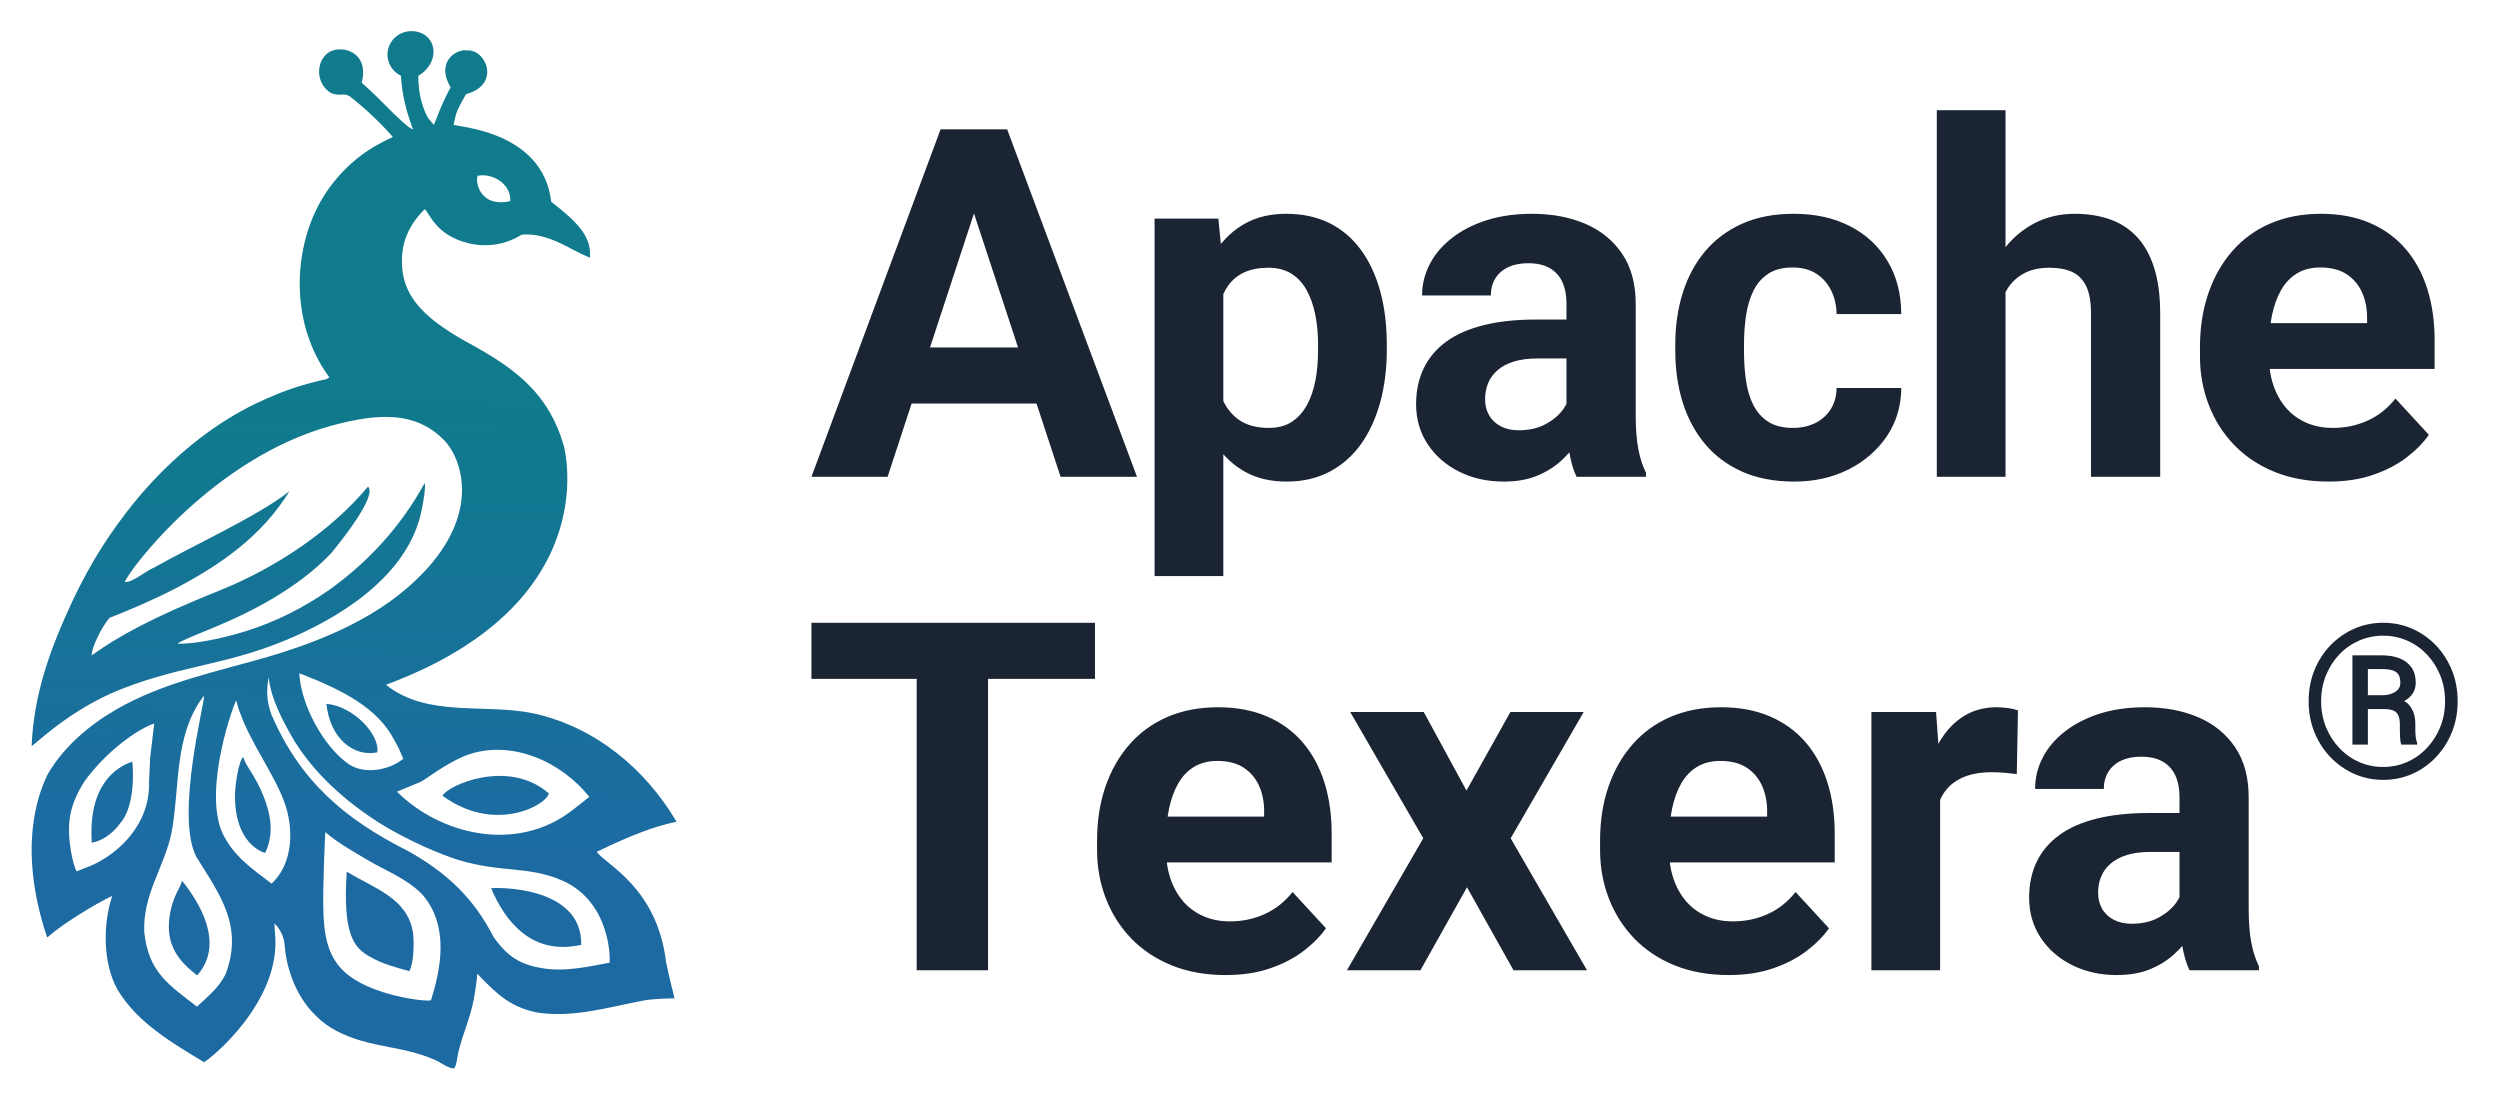
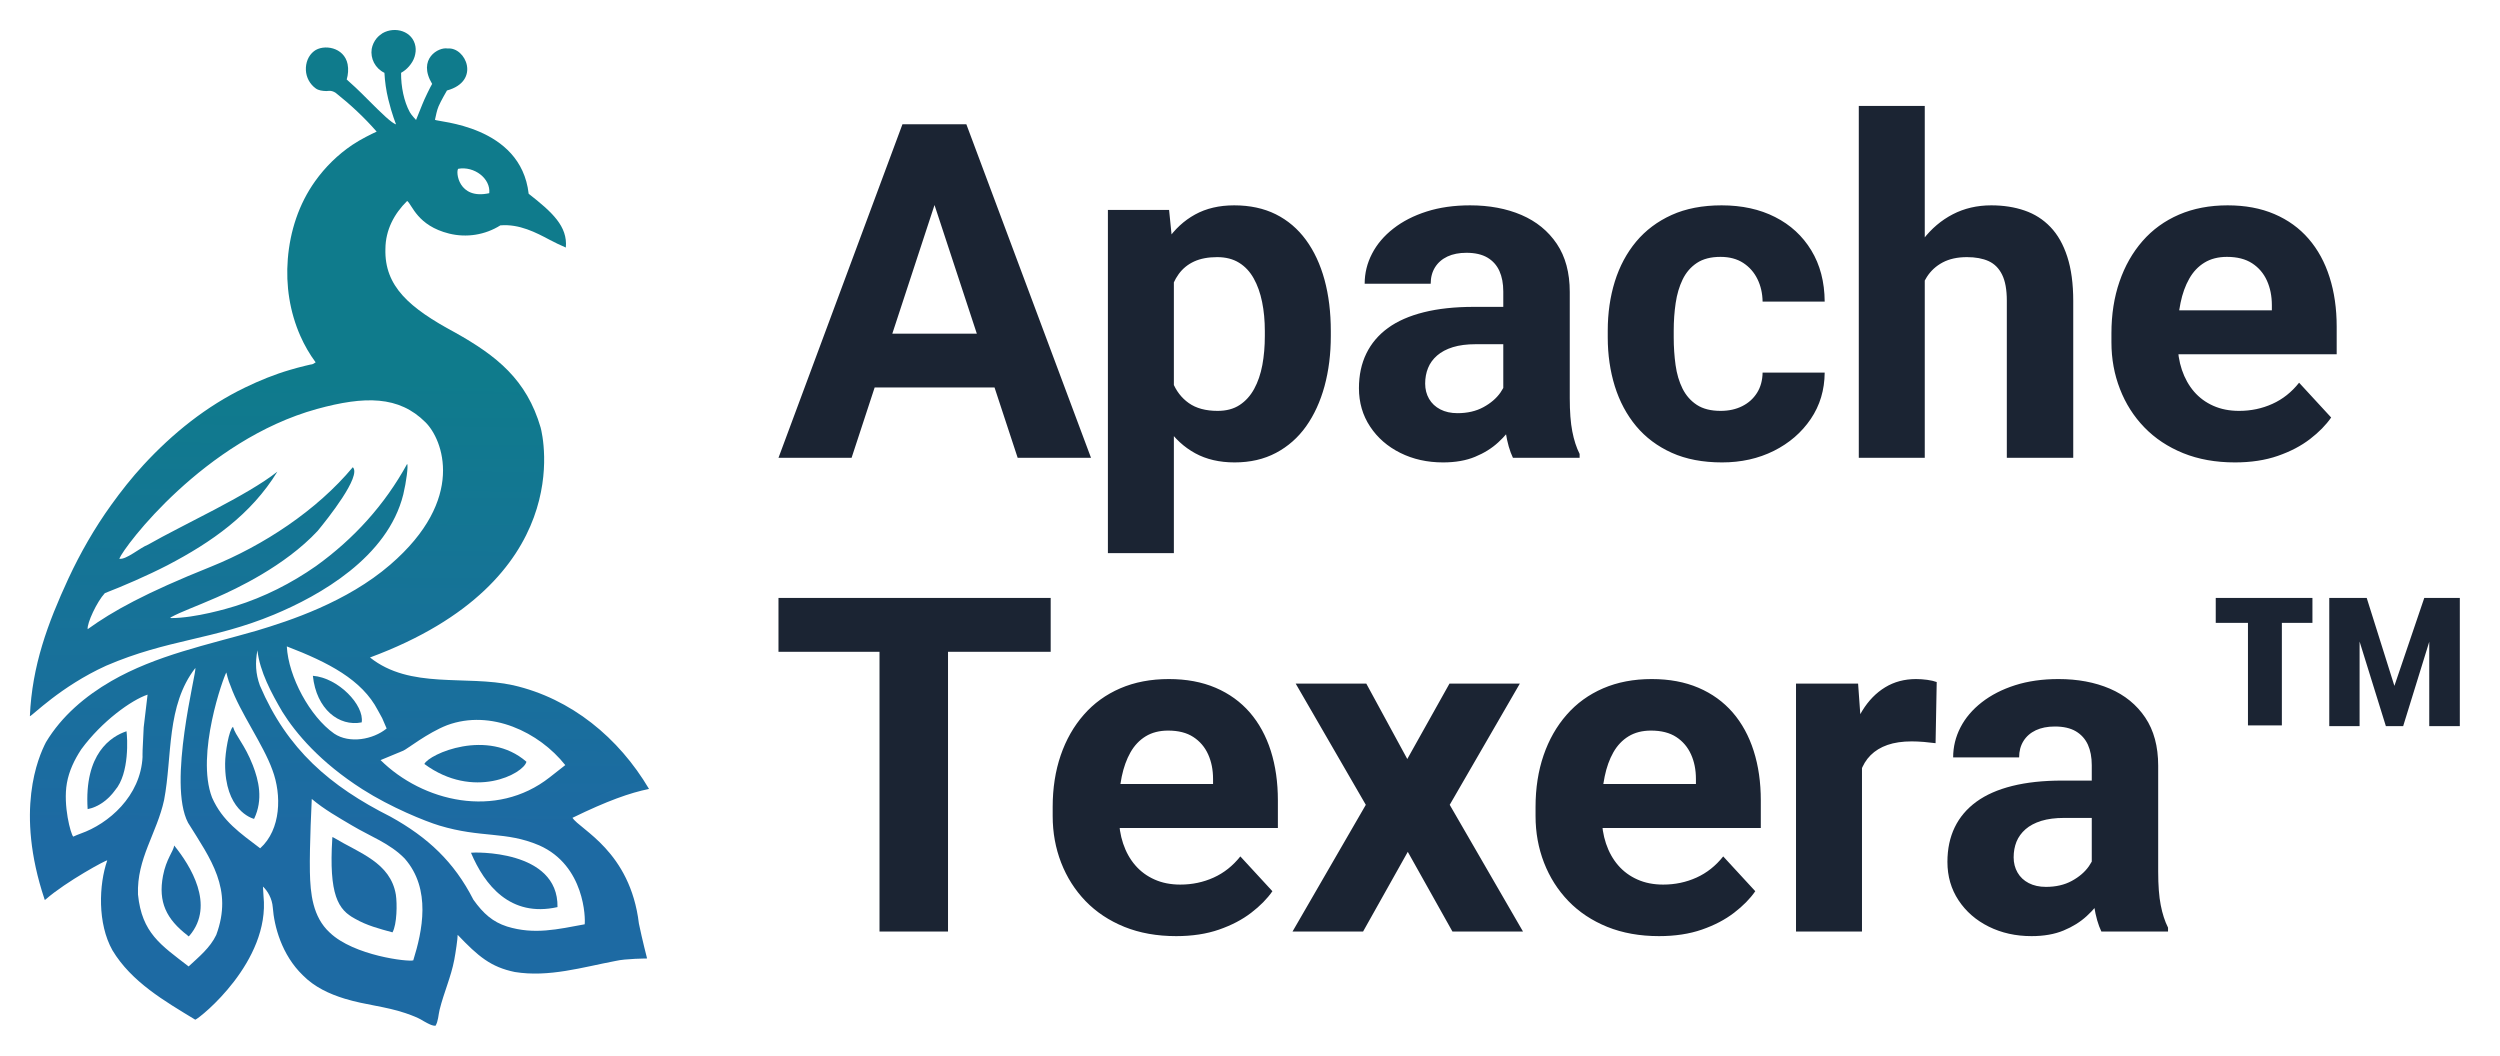
- <svg xmlns="http://www.w3.org/2000/svg" viewBox="0 0 481.81 212.00" width="482" height="212" role="img" aria-labelledby="t">
+ <svg xmlns="http://www.w3.org/2000/svg" viewBox="0 0 502.10 212.00" width="502" height="212" role="img" aria-labelledby="t">
  <defs>
    <linearGradient id="tx-g" gradientUnits="userSpaceOnUse" x1="267.049" y1="-609.181" x2="257.154" y2="626.972">
      <stop offset="0.361" stop-color="#0f7b8c" />
      <stop offset="0.802" stop-color="#1d6aa3" />
    </linearGradient>
  </defs>
  <g transform="translate(6.000 6.000) scale(0.167074) translate(103.3818 579.9427)" fill="url(#tx-g)">
    <path d="M -33.939,356.664 C -21.224,354.23 -9.323,345.599 -0.92,333.92 c 17.559,-20.399 14.732,-63.713 13.69,-70.86 -18.32,6.137 -51.056,26.521 -46.709,93.604 z" />
    <path d="m 56.65,436.83 c -5.981,31.538 4.027,52.005 29.46,71.62 l 1.279,1.237 L 88.78,508.45 c 30.544,-36.428 1.014,-83.692 -18.67,-108.03 -0.913,7.028 -9.541,15.904 -13.46,36.41 z" />
    <path d="m 131.32,301.98 c -0.299,55.528 31.385,65.522 34.81,66.44 11.176,-23.299 5.55,-46.21 -1.47,-64.4 -10.073,-25.675 -20.576,-34.97 -23.87,-46.3 -4.787,3.548 -9.411,30.484 -9.47,44.26 z" />
    <path d="m 260.16,391.77 c -4.211,68.121 6.981,85.873 27.34,96.67 13.996,8.089 29.543,12.168 45.022,16.357 5.423,-9.725 5.702,-34.356 4.048,-45.247 -6.453,-38.695 -44.1,-50.124 -74.42,-68.45 l -1.837,-0.914 z" />
    <path d="m -85.463,465.866 c 0.268,-0.102 0.704,-0.342 0.994,-0.598 24.355,-21.438 74.711,-48.731 74.063,-46.862 -10.049,28.995 -11.857,75.708 6.285,107.974 22.907,38.087 62.586,60.961 99.571,83.43 6.402,-2.496 90.172,-70.074 82.02,-148.709 l -0.67,-11.342 c 5.416,4.959 11.095,14.37 11.84,25.24 1.638,22.271 10.54,56.766 36.18,81.471 13.927,14.113 31.621,22.345 50.291,28.08 25.578,7.776 48.7,9.121 73.03,17.359 19.448,6.663 20.377,9.325 26.029,11.91 3.354,1.664 6.308,3.311 10.02,3.311 3.339,-5.18 3.447,-13.054 4.951,-19.231 5.234,-21.158 13.711,-39.323 17.66,-60.199 1.56,-8.13 4.205,-26.004 4.059,-29.92 24.757,25.914 39.741,38.696 68.68,44.68 40.965,6.659 81.371,-5.747 121.36,-13.33 11.649,-2.762 37.663,-2.916 37.663,-2.916 0,0 -5.886,-22.733 -9.843,-42.064 C 618.275,407.151 557.672,381.152 548.889,367.101 590.861,346.608 618.142,337.028 640.899,332.409 604.526,270.927 547.397,223.707 477.539,207.731 420.352,195.2 353.967,212.976 305.49,174.379 554.331,82.053 513.563,-90.726 510.639,-101.899 c -16.805,-57.694 -52.674,-86.209 -102.85,-114.33 -54.859,-29.484 -85.05,-55.465 -83.78,-100.541 0.155,-22.637 10.359,-42.14 26.16,-57.658 6.15,4.742 12.146,29.684 50.381,39.229 21.04,5.21 43.289,1.661 61.639,-9.869 22.837,-1.942 43.074,8.757 59.151,17.299 6.51,3.429 12.261,6.195 19.549,9.371 2.377,-25.581 -16.541,-42.658 -44.68,-64.68 -9.378,-82.526 -109.999,-86.237 -112.644,-88.883 1.23,-5.4 2.215,-11.147 4.365,-16.247 2.58,-6.17 10.067,-19.002 10.067,-19.002 40.97,-11.161 22.637,-52.539 0.794,-50.469 -10.778,-2.1 -36.672,12.427 -18.611,42.57 -1.858,2.94 -9.411,18.387 -11.799,24.59 -2.27,5.88 -7.541,18.75 -7.541,18.75 0,0 -5.669,-6 -7.449,-9.26 -7.123,-12.938 -10.712,-30.932 -10.541,-47.41 3.59,-2 6.82,-4.62 9.51,-7.75 2.98,-3.44 5.462,-7.351 6.762,-11.721 1.19,-4.03 1.719,-8.249 0.979,-12.359 -3.209,-18.345 -24.577,-24.497 -39.639,-15.75 -2.56,1.74 -5.02,3.649 -6.99,6.029 -3.04,3.71 -5.101,8.141 -5.961,12.871 -0.84,5.67 0.141,11.439 2.771,16.539 2.75,5.29 7.159,9.561 12.549,12.141 0.55,10.64 2.08,21.229 4.58,31.619 4.449,18.428 9.43,30.381 9.43,30.381 -5.196,-1.466 -16.789,-12.635 -34.229,-30.131 -4.78,-4.81 -9.572,-9.569 -14.512,-14.209 -3.48,-3.28 -7.029,-6.51 -10.619,-9.66 1.72,-5.9 2.267,-12.24 1.105,-18.319 -4.097,-20.678 -29.092,-24.527 -40.435,-15.701 -6.91,5.36 -10.14,14.05 -9.74,22.85 0.4,8.67 4.72,16.71 11.74,21.84 3.515,2.569 7.977,3.079 12.779,3.25 2.36,-0.25 4.73,-0.481 6.98,0.129 1.51,0.42 2.94,1.091 4.24,1.951 17.798,14.101 34.4,29.577 49.34,46.68 -5.827,2.667 -19.012,9.034 -29.33,16 -17.39,11.73 -32.49,26.54 -44.66,43.61 -19.57,27.4 -30.16,60.05 -32.84,93.67 -2.54,31.62 2.351,63.45 15.141,92.45 4.95,11.19 11.1,21.81 18.35,31.66 l -3.34,2 c -0.93,0.46 -2,0.42 -3,0.65 -2.04,0.46 -4.079,0.94 -6.109,1.43 -6.22,1.44 -12.351,3.191 -18.481,4.971 -18.5,5.4 -36.389,12.71 -53.779,21.1 -46.51,22.43 -87.161,55.1 -122.221,93.11 -14.01,15.18 -26.819,31.409 -38.889,48.209 C -25.569,18.769 -42.58,48.42 -56.99,79.33 -82.046,133.534 -100.787,184.366 -103.382,244.951 c 2.45,0 36.785,-35.689 91.681,-60.682 74.412,-32.04 128.478,-30.905 201.79,-61.44 54.499,-22.698 136.668,-68.663 155.42,-144.501 3.619,-15.019 6.102,-34.373 4.66,-36.68 -26.997,49.258 -64.042,90.075 -109.62,122.87 -29.69,20.75 -62.181,37.19 -96.741,48 -8.524,2.67 -48.014,14.51 -77.709,14.51 l -0.65,-0.67 c 14.67,-7.778 27.398,-11.805 55.83,-24.25 22.079,-9.688 81.622,-37.301 121.241,-79.85 12.125,-14.71 53.098,-66.128 42.309,-76.6 C 241.509,-2.429 177.577,39.678 114.601,65.109 35.173,96.917 -3.848,118.69 -33.91,140.369 -34.918,133.355 -22.828,107.308 -13.25,97.029 8.51,88.62 37.331,76.215 62.069,63.48 115.2,35.704 162.487,2.614 194.14,-49.01 157.842,-20.183 80.617,14.773 38.69,38.748 29.118,42.374 12.145,57.305 4.09,55.689 10.086,40.668 106.192,-86.983 241.849,-124.389 c 57.329,-15.706 98.328,-15.963 130.331,16.039 20.557,20.265 49.442,92.123 -42.44,171.26 -52.202,45.034 -121.127,67.452 -160.59,79.28 -59.025,17.023 -120.774,29.497 -174.569,60.5 -31.469,18.189 -59.794,42.187 -78.631,73.551 -9.378,18.143 -37.268,82.387 -1.736,188.671 M 448.86,-383.75 c -37.39,8.224 -40.542,-26.212 -37.33,-29.33 19.157,-3.44 39.115,11.586 37.33,29.33 z m -133.899,621.651 c 1.43,2.75 3.829,6.721 5.209,9.491 l 5.33,12.349 c -16.429,13.407 -44.811,18.469 -63.1,6.129 -29.121,-20.386 -55.009,-68.334 -56.92,-104.821 49.729,19.133 90.363,39.957 109.481,76.852 z M 170.14,165.709 c 2.818,25.666 17.053,51.868 30.01,74.02 16.266,25.972 45.31,60.515 96.211,93.041 34.184,21.831 75.566,38.529 92.489,43.651 50.601,15.279 79.456,6.532 119.901,23.729 55.194,24.281 55.765,88.551 54.799,94.971 -32.464,5.929 -60.405,12.803 -93.36,2.66 -17.011,-5.492 -28.485,-15.401 -40.459,-32.291 -23.199,-45.521 -54.87,-74.968 -99.571,-99.741 -72.884,-36.702 -124.328,-80.927 -157.059,-157.69 -5.15,-14.296 -5.772,-27.413 -2.961,-42.35 z m -74.57,21.251 c 1.725,4.61 -33.766,138.637 -8.789,186.119 27.326,43.894 54.298,79.591 33.891,134.801 -7.423,15.604 -20.872,26.364 -33.221,37.901 C 54.024,519.934 31.298,505.766 26.581,459.281 25.011,416.007 49.255,385.791 57.969,345.7 68.036,292.897 60.35,232.327 95.569,186.96 Z m 37.221,5.419 c 0.56,1.793 1.81,8.725 5.16,16.381 11.25,31.7 39.246,70.181 50.27,100.991 11.179,29.799 10.413,71.389 -14.76,94.01 -23.776,-18.155 -45.294,-32.511 -57.85,-61 -19.927,-51.805 13.937,-145.57 17.18,-150.381 z m -94.68,26.66 -4.68,39.35 c -3.55,71.191 0.116,8.014 -1.33,35.111 -2.244,47.793 -41.162,80.888 -74.449,92.578 -3.095,1.164 -6.024,2.263 -8.9,3.67 -3.037,-2.98 -12.357,-37.452 -7.65,-64.27 2.56,-14.68 9.09,-28.28 17.33,-40.76 24.783,-33.744 60.124,-59.098 79.68,-65.68 z m 502.109,84.711 -18.67,14.648 C 456.854,369.32 368.528,347.566 318.17,297.739 l 27.34,-11.34 c 4.338,-1.748 28.986,-21.361 52.6,-30.609 52.775,-19.52 110.734,8.334 142.11,47.961 z m -304.73,40.67 c 14.886,12.616 31.922,22.148 48.631,32.059 21.464,12.824 45.337,21.307 63.09,39.621 32.262,36.753 21.15,87.51 10.289,122.36 -5.795,2.053 -71.389,-5.538 -100.43,-33.391 -20.479,-18.822 -23.32,-46.869 -23.85,-72.969 -0.566,-31.681 2.27,-87.68 2.27,-87.68 z" />
    <path d="m 295.5,252.39 c 3.267,-20.667 -28.102,-53.594 -58.69,-56 4.134,40.06 31.417,61.447 58.69,56 z" />
    <path d="m 370.83,302.4 c 59.117,43.567 119.112,11.831 122.71,-2.66 -46.641,-40.677 -116.934,-9.331 -122.71,2.66 z" />
    <path d="m 426.86,409.09 c 16.345,38.739 47.198,78.087 104.02,65.35 1.201,-69.667 -101.587,-65.938 -104.02,-65.35 z" />
  </g>
  <g fill="#1b2433">
    <path d="M189.25 36.39 171.03 91.93H156.35L181.25 24.93H190.59ZM204.39 91.93 186.12 36.39 184.65 24.93H194.08L219.12 91.93ZM203.56 66.99V77.8H168.18V66.99ZM235.76 51.71V111.07H222.51V42.14H234.8ZM267.28 66.48V67.45Q267.28 72.88 266.02 77.53Q264.75 82.17 262.32 85.6Q259.88 89.03 256.26 90.94Q252.65 92.85 247.96 92.85Q243.4 92.85 240.04 91.01Q236.68 89.17 234.41 85.83Q232.13 82.5 230.75 78.08Q229.37 73.66 228.63 68.6V66.07Q229.37 60.64 230.75 56.11Q232.13 51.57 234.41 48.24Q236.68 44.9 240.02 43.06Q243.36 41.22 247.87 41.22Q252.61 41.22 256.22 43.01Q259.83 44.81 262.29 48.17Q264.75 51.53 266.02 56.18Q267.28 60.82 267.28 66.48ZM254.03 67.45V66.48Q254.03 63.31 253.48 60.62Q252.93 57.92 251.8 55.9Q250.67 53.87 248.86 52.75Q247.04 51.62 244.46 51.62Q241.75 51.62 239.84 52.49Q237.93 53.37 236.73 55.02Q235.53 56.68 234.94 58.98Q234.34 61.28 234.2 64.18V70.58Q234.43 73.98 235.49 76.68Q236.55 79.37 238.75 80.93Q240.96 82.5 244.55 82.5Q247.18 82.5 248.97 81.32Q250.76 80.15 251.89 78.08Q253.02 76.01 253.53 73.29Q254.03 70.58 254.03 67.45ZM301.92 80.7V58.52Q301.92 56.13 301.14 54.4Q300.36 52.68 298.73 51.71Q297.09 50.75 294.52 50.75Q292.31 50.75 290.7 51.5Q289.09 52.26 288.21 53.67Q287.34 55.07 287.34 56.96H274.08Q274.08 53.78 275.56 50.93Q277.03 48.08 279.84 45.89Q282.64 43.7 286.53 42.46Q290.42 41.22 295.25 41.22Q301.05 41.22 305.56 43.15Q310.07 45.09 312.67 48.95Q315.27 52.82 315.27 58.61V79.92Q315.27 84.02 315.78 86.62Q316.28 89.22 317.25 91.15V91.93H303.86Q302.89 89.91 302.41 86.85Q301.92 83.79 301.92 80.7ZM303.67 61.61 303.76 69.11H296.36Q293.73 69.11 291.8 69.7Q289.87 70.3 288.63 71.38Q287.38 72.47 286.81 73.89Q286.23 75.32 286.23 77.02Q286.23 78.72 287.01 80.08Q287.8 81.44 289.27 82.2Q290.74 82.96 292.72 82.96Q295.71 82.96 297.92 81.76Q300.13 80.56 301.35 78.82Q302.57 77.07 302.61 75.5L306.11 81.12Q305.38 83 304.11 85.03Q302.84 87.05 300.91 88.82Q298.98 90.6 296.26 91.72Q293.55 92.85 289.82 92.85Q285.08 92.85 281.24 90.94Q277.4 89.03 275.17 85.65Q272.93 82.27 272.93 77.94Q272.93 74.03 274.41 70.99Q275.88 67.96 278.75 65.86Q281.63 63.77 285.96 62.69Q290.28 61.61 295.99 61.61ZM345.58 82.5Q348.02 82.5 349.91 81.55Q351.79 80.61 352.88 78.88Q353.96 77.16 354 74.81H366.47Q366.43 80.06 363.67 84.13Q360.91 88.2 356.26 90.53Q351.61 92.85 345.86 92.85Q340.06 92.85 335.76 90.92Q331.46 88.98 328.6 85.56Q325.75 82.13 324.32 77.55Q322.9 72.97 322.9 67.73V66.39Q322.9 61.1 324.32 56.52Q325.75 51.94 328.6 48.51Q331.46 45.09 335.74 43.15Q340.01 41.22 345.77 41.22Q351.89 41.22 356.51 43.57Q361.14 45.91 363.78 50.26Q366.43 54.61 366.47 60.55H354Q353.96 58.06 352.97 56.04Q351.98 54.01 350.12 52.79Q348.25 51.57 345.54 51.57Q342.64 51.57 340.8 52.79Q338.96 54.01 337.94 56.11Q336.93 58.2 336.54 60.85Q336.15 63.49 336.15 66.39V67.73Q336.15 70.62 336.52 73.29Q336.89 75.96 337.92 78.03Q338.96 80.1 340.8 81.3Q342.64 82.5 345.58 82.5ZM386.57 21.25V91.93H373.32V21.25ZM384.69 65.29H381.05Q381.1 60.09 382.43 55.69Q383.77 51.3 386.25 48.05Q388.74 44.81 392.21 43.01Q395.68 41.22 399.92 41.22Q403.6 41.22 406.61 42.26Q409.63 43.29 411.81 45.57Q414 47.85 415.19 51.53Q416.39 55.21 416.39 60.45V91.93H403.05V60.36Q403.05 57.05 402.1 55.14Q401.16 53.23 399.39 52.42Q397.62 51.62 395.04 51.62Q392.19 51.62 390.18 52.68Q388.18 53.74 386.99 55.6Q385.79 57.46 385.24 59.95Q384.69 62.43 384.69 65.29ZM448.87 92.85Q443.07 92.85 438.47 90.99Q433.87 89.12 430.67 85.81Q427.47 82.5 425.77 78.1Q424.06 73.71 424.06 68.74V66.9Q424.06 61.24 425.68 56.54Q427.29 51.85 430.3 48.4Q433.31 44.95 437.64 43.08Q441.97 41.22 447.4 41.22Q452.69 41.22 456.78 42.97Q460.88 44.72 463.66 47.94Q466.45 51.16 467.87 55.65Q469.3 60.13 469.3 65.61V71.13H429.72V62.3H456.28V61.28Q456.28 58.52 455.29 56.34Q454.3 54.15 452.32 52.86Q450.34 51.57 447.26 51.57Q444.63 51.57 442.75 52.72Q440.86 53.87 439.69 55.95Q438.51 58.02 437.94 60.8Q437.36 63.58 437.36 66.9V68.74Q437.36 71.73 438.21 74.26Q439.07 76.79 440.65 78.63Q442.24 80.47 444.52 81.48Q446.8 82.5 449.7 82.5Q453.29 82.5 456.39 81.09Q459.5 79.69 461.75 76.84L468.19 83.83Q466.63 86.09 463.94 88.16Q461.25 90.23 457.47 91.54Q453.7 92.85 448.87 92.85Z" />
    <path d="M190.4 120.07V187.07H176.64V120.07ZM211.02 120.07V130.88H156.35V120.07ZM236.22 187.99Q230.43 187.99 225.82 186.13Q221.22 184.26 218.02 180.95Q214.83 177.64 213.12 173.24Q211.42 168.85 211.42 163.88V162.04Q211.42 156.38 213.03 151.68Q214.64 146.99 217.66 143.54Q220.67 140.09 225 138.22Q229.32 136.36 234.75 136.36Q240.04 136.36 244.14 138.11Q248.23 139.86 251.02 143.08Q253.8 146.3 255.23 150.79Q256.65 155.27 256.65 160.75V166.27H217.08V157.44H243.63V156.42Q243.63 153.66 242.64 151.48Q241.65 149.29 239.67 148Q237.7 146.71 234.61 146.71Q231.99 146.71 230.1 147.86Q228.22 149.01 227.04 151.09Q225.87 153.16 225.29 155.94Q224.72 158.72 224.72 162.04V163.88Q224.72 166.87 225.57 169.4Q226.42 171.93 228.01 173.77Q229.6 175.61 231.88 176.62Q234.15 177.64 237.05 177.64Q240.64 177.64 243.75 176.23Q246.85 174.83 249.11 171.98L255.55 178.97Q253.99 181.23 251.29 183.3Q248.6 185.37 244.83 186.68Q241.06 187.99 236.22 187.99ZM274.41 137.28 282.64 152.42 291.11 137.28H305.24L291.16 161.62L305.88 187.07H291.71L282.74 171.06L273.76 187.07H259.59L274.31 161.62L260.23 137.28ZM333.2 187.99Q327.41 187.99 322.8 186.13Q318.2 184.26 315 180.95Q311.81 177.64 310.1 173.24Q308.4 168.85 308.4 163.88V162.04Q308.4 156.38 310.01 151.68Q311.62 146.99 314.64 143.54Q317.65 140.09 321.98 138.22Q326.3 136.36 331.73 136.36Q337.02 136.36 341.12 138.11Q345.21 139.86 348 143.08Q350.78 146.3 352.21 150.79Q353.64 155.27 353.64 160.75V166.27H314.06V157.44H340.61V156.42Q340.61 153.66 339.62 151.48Q338.63 149.29 336.66 148Q334.68 146.71 331.59 146.71Q328.97 146.71 327.08 147.86Q325.2 149.01 324.02 151.09Q322.85 153.16 322.28 155.94Q321.7 158.72 321.7 162.04V163.88Q321.7 166.87 322.55 169.4Q323.4 171.93 324.99 173.77Q326.58 175.61 328.86 176.62Q331.13 177.64 334.03 177.64Q337.62 177.64 340.73 176.23Q343.83 174.83 346.09 171.98L352.53 178.97Q350.97 181.23 348.27 183.3Q345.58 185.37 341.81 186.68Q338.04 187.99 333.2 187.99ZM373.96 148.14V187.07H360.71V137.28H373.18ZM388.97 136.96 388.74 149.24Q387.77 149.11 386.41 148.99Q385.05 148.88 383.95 148.88Q381.14 148.88 379.09 149.59Q377.05 150.3 375.69 151.66Q374.33 153.02 373.66 155.02Q373 157.02 372.91 159.55L370.24 158.72Q370.24 153.89 371.2 149.82Q372.17 145.75 374.03 142.71Q375.9 139.67 378.61 138.02Q381.33 136.36 384.82 136.36Q385.93 136.36 387.08 136.52Q388.23 136.68 388.97 136.96ZM420.11 175.84V153.66Q420.11 151.27 419.33 149.54Q418.54 147.82 416.91 146.85Q415.28 145.89 412.7 145.89Q410.49 145.89 408.88 146.64Q407.27 147.4 406.39 148.81Q405.52 150.21 405.52 152.1H392.27Q392.27 148.92 393.74 146.07Q395.21 143.22 398.02 141.03Q400.83 138.84 404.71 137.6Q408.6 136.36 413.43 136.36Q419.23 136.36 423.74 138.29Q428.25 140.23 430.85 144.09Q433.45 147.96 433.45 153.75V175.06Q433.45 179.16 433.96 181.76Q434.46 184.36 435.43 186.29V187.07H422.04Q421.07 185.05 420.59 181.99Q420.11 178.93 420.11 175.84ZM421.86 156.75 421.95 164.25H414.54Q411.92 164.25 409.98 164.84Q408.05 165.44 406.81 166.52Q405.57 167.61 404.99 169.03Q404.42 170.46 404.42 172.16Q404.42 173.86 405.2 175.22Q405.98 176.58 407.45 177.34Q408.93 178.1 410.9 178.1Q413.9 178.1 416.1 176.9Q418.31 175.7 419.53 173.96Q420.75 172.21 420.8 170.64L424.29 176.26Q423.56 178.14 422.29 180.17Q421.03 182.19 419.1 183.96Q417.16 185.74 414.45 186.86Q411.73 187.99 408.01 187.99Q403.27 187.99 399.42 186.08Q395.58 184.17 393.35 180.79Q391.12 177.41 391.12 173.08Q391.12 169.17 392.59 166.13Q394.06 163.1 396.94 161Q399.81 158.91 404.14 157.83Q408.47 156.75 414.17 156.75Z" />
-     <path d="M459.87 136.71H455.52L455.48 134.04H459.2Q460.13 134.04 460.92 133.77Q461.71 133.49 462.2 132.97Q462.69 132.44 462.69 131.67Q462.69 130.66 462.35 130.09Q462.02 129.53 461.23 129.26Q460.44 129 459.1 129H456.43V143.56H453.45V126.35H459.1Q461.11 126.35 462.58 126.94Q464.06 127.54 464.86 128.72Q465.66 129.89 465.66 131.63Q465.66 132.72 465.16 133.57Q464.65 134.43 463.67 135.03Q462.69 135.64 461.25 136.02Q461.19 136.02 461.12 136.16Q461.05 136.29 460.98 136.29Q460.64 136.49 460.55 136.58Q460.46 136.67 460.37 136.69Q460.28 136.71 459.87 136.71ZM459.67 136.71 460.09 134.55Q463.25 134.55 464.42 135.96Q465.58 137.38 465.58 139.53V140.66Q465.58 141.41 465.66 142.09Q465.74 142.77 465.93 143.23V143.56H462.87Q462.67 143.03 462.63 142.06Q462.6 141.09 462.6 140.64V139.55Q462.6 138.09 461.94 137.4Q461.27 136.71 459.67 136.71ZM447.42 135.19Q447.42 137.87 448.35 140.18Q449.28 142.48 450.92 144.21Q452.56 145.95 454.73 146.91Q456.89 147.87 459.36 147.87Q461.86 147.87 464.01 146.91Q466.17 145.95 467.81 144.21Q469.45 142.48 470.38 140.18Q471.31 137.87 471.31 135.19Q471.31 132.5 470.38 130.2Q469.45 127.91 467.81 126.18Q466.17 124.46 464.01 123.51Q461.86 122.56 459.39 122.56Q456.92 122.56 454.74 123.51Q452.56 124.46 450.92 126.18Q449.28 127.91 448.35 130.2Q447.42 132.5 447.42 135.19ZM445.01 135.19Q445.01 131.98 446.12 129.22Q447.24 126.47 449.22 124.41Q451.21 122.36 453.81 121.21Q456.41 120.07 459.39 120.07Q462.36 120.07 464.96 121.21Q467.57 122.36 469.54 124.41Q471.51 126.47 472.63 129.22Q473.74 131.98 473.74 135.19Q473.74 138.41 472.63 141.17Q471.51 143.92 469.54 146Q467.57 148.07 464.96 149.22Q462.36 150.36 459.39 150.36Q456.41 150.36 453.81 149.21Q451.21 148.05 449.22 145.99Q447.24 143.92 446.12 141.17Q445.01 138.41 445.01 135.19Z" />
+     <path d="M487.89 145.82V128.87L482.65 145.82H479.18L473.9 128.83V145.82H467.81V120.07H475.33L480.89 137.73L486.89 120.07H494.03V145.82ZM464.43 120.07V125.07H458.29V145.67H451.48V125.07H445.01V120.07Z" />
  </g>
</svg>
